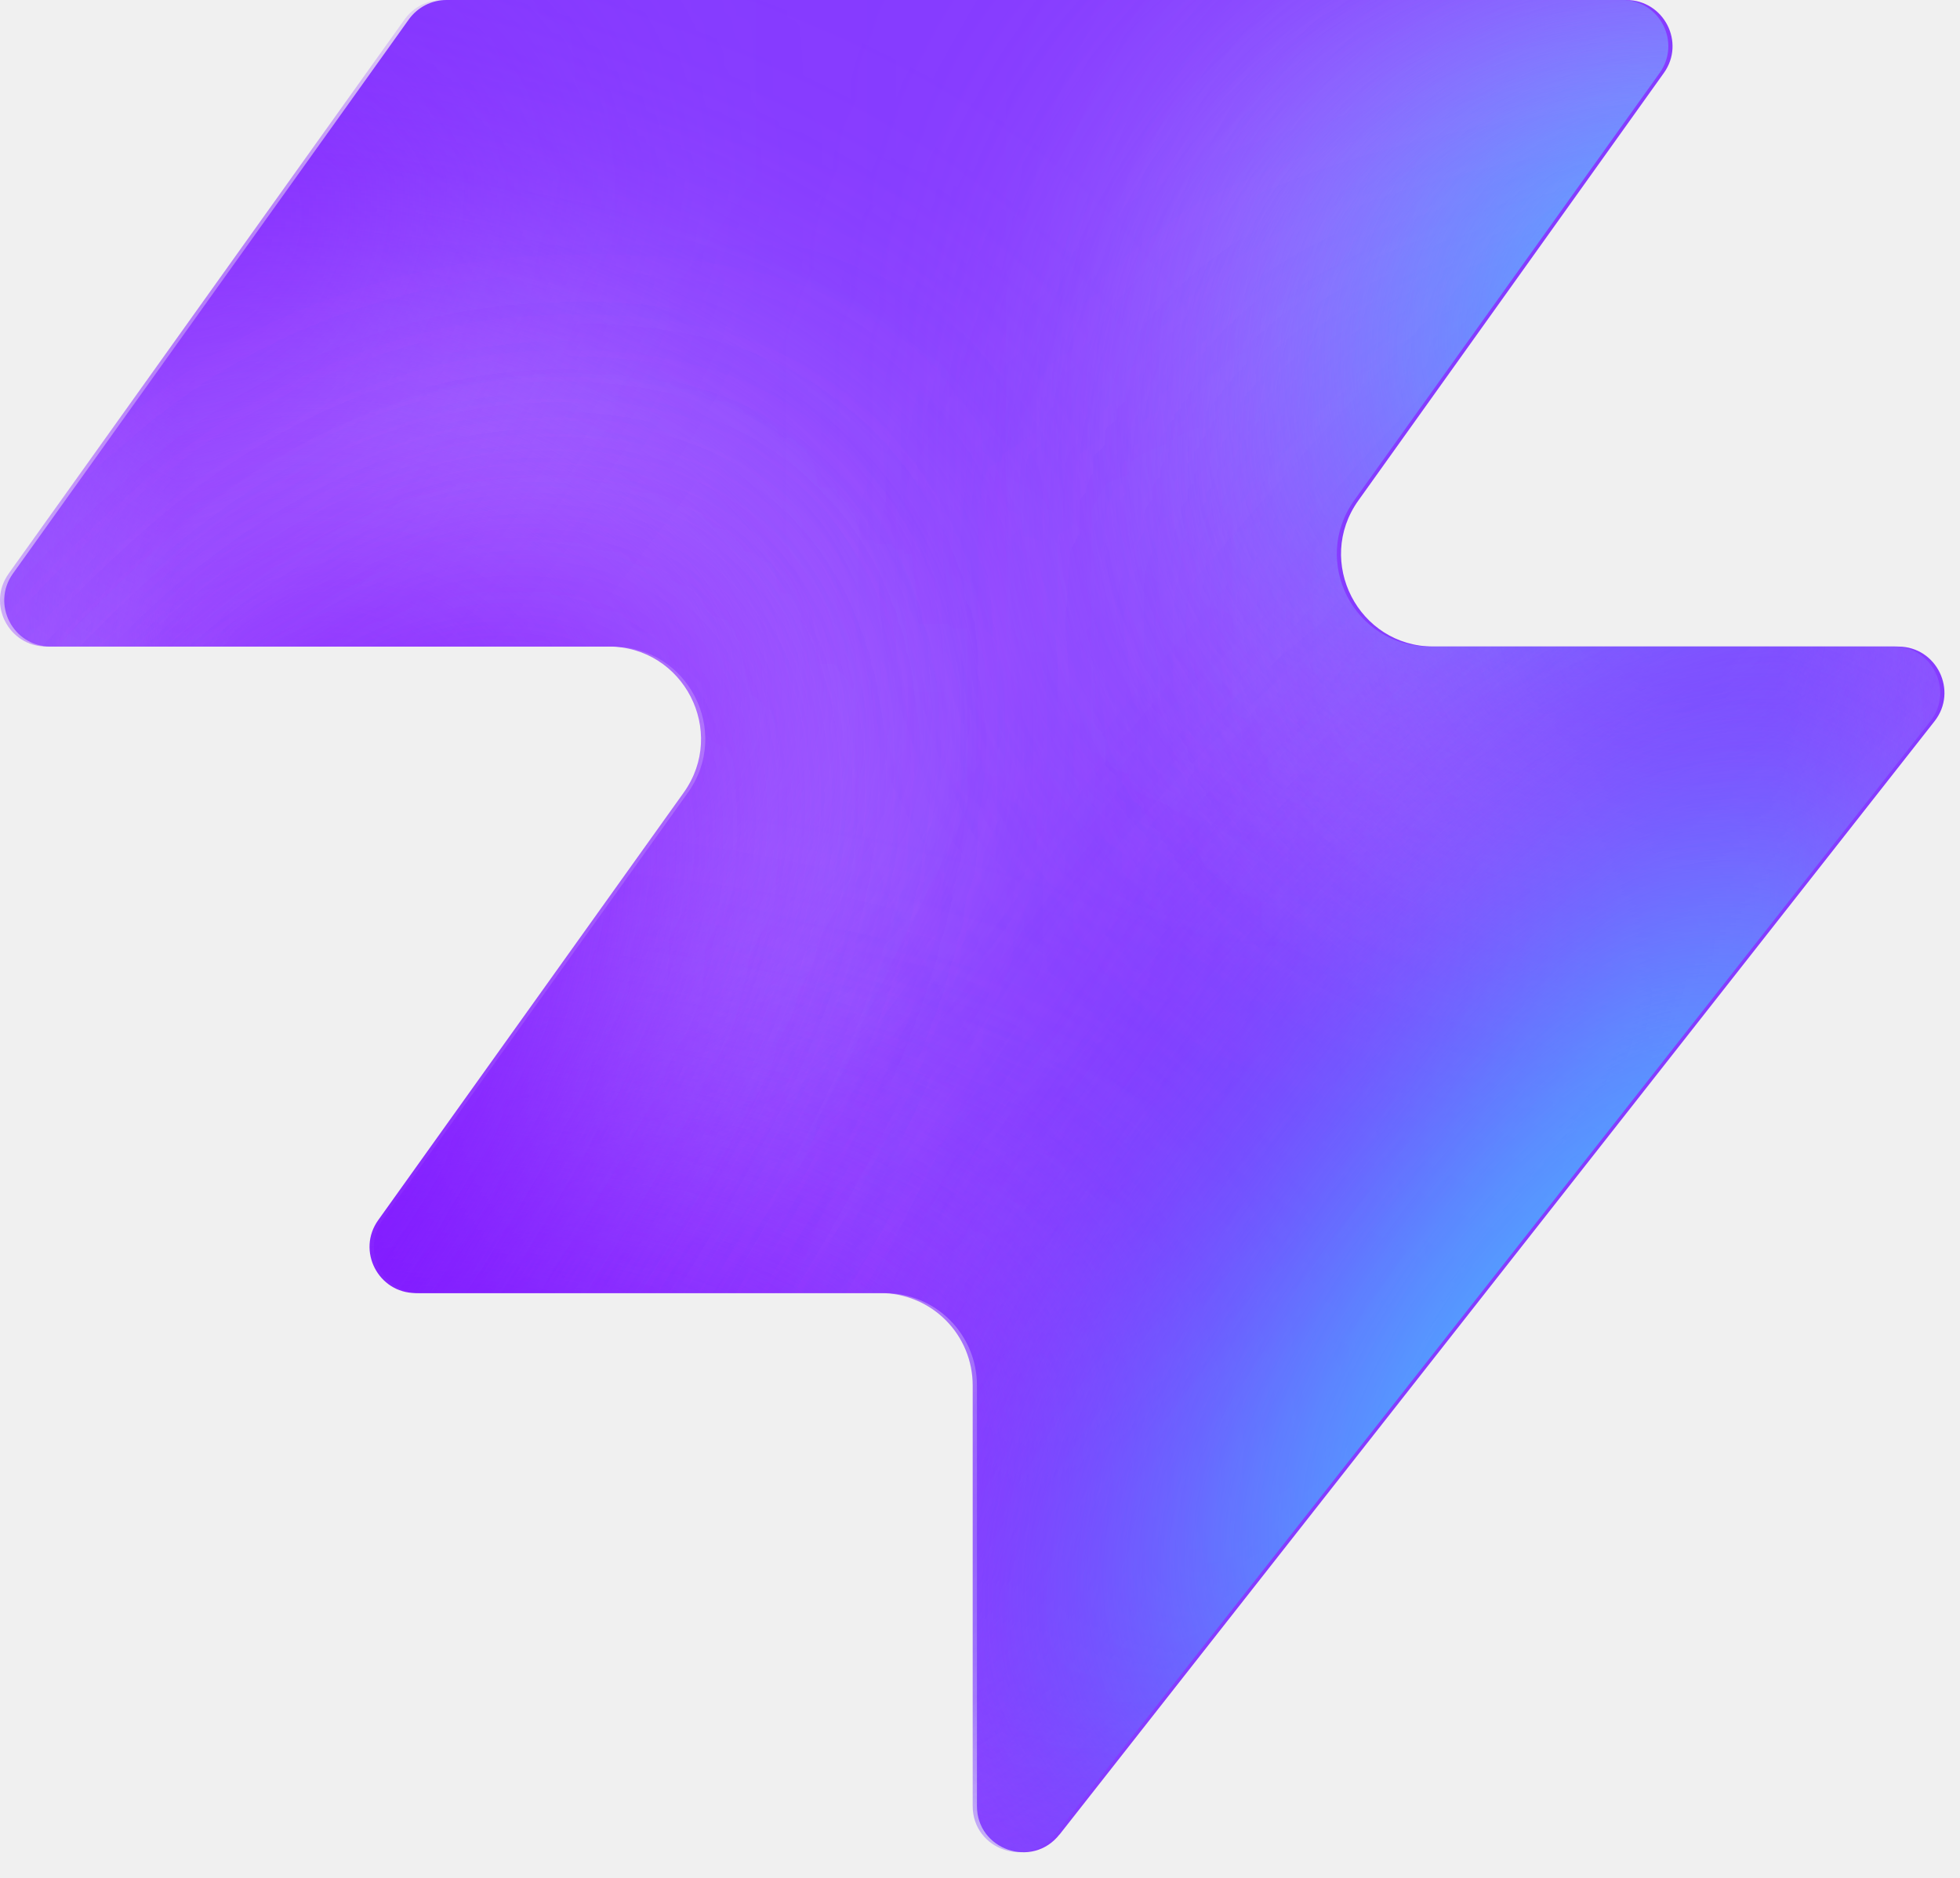
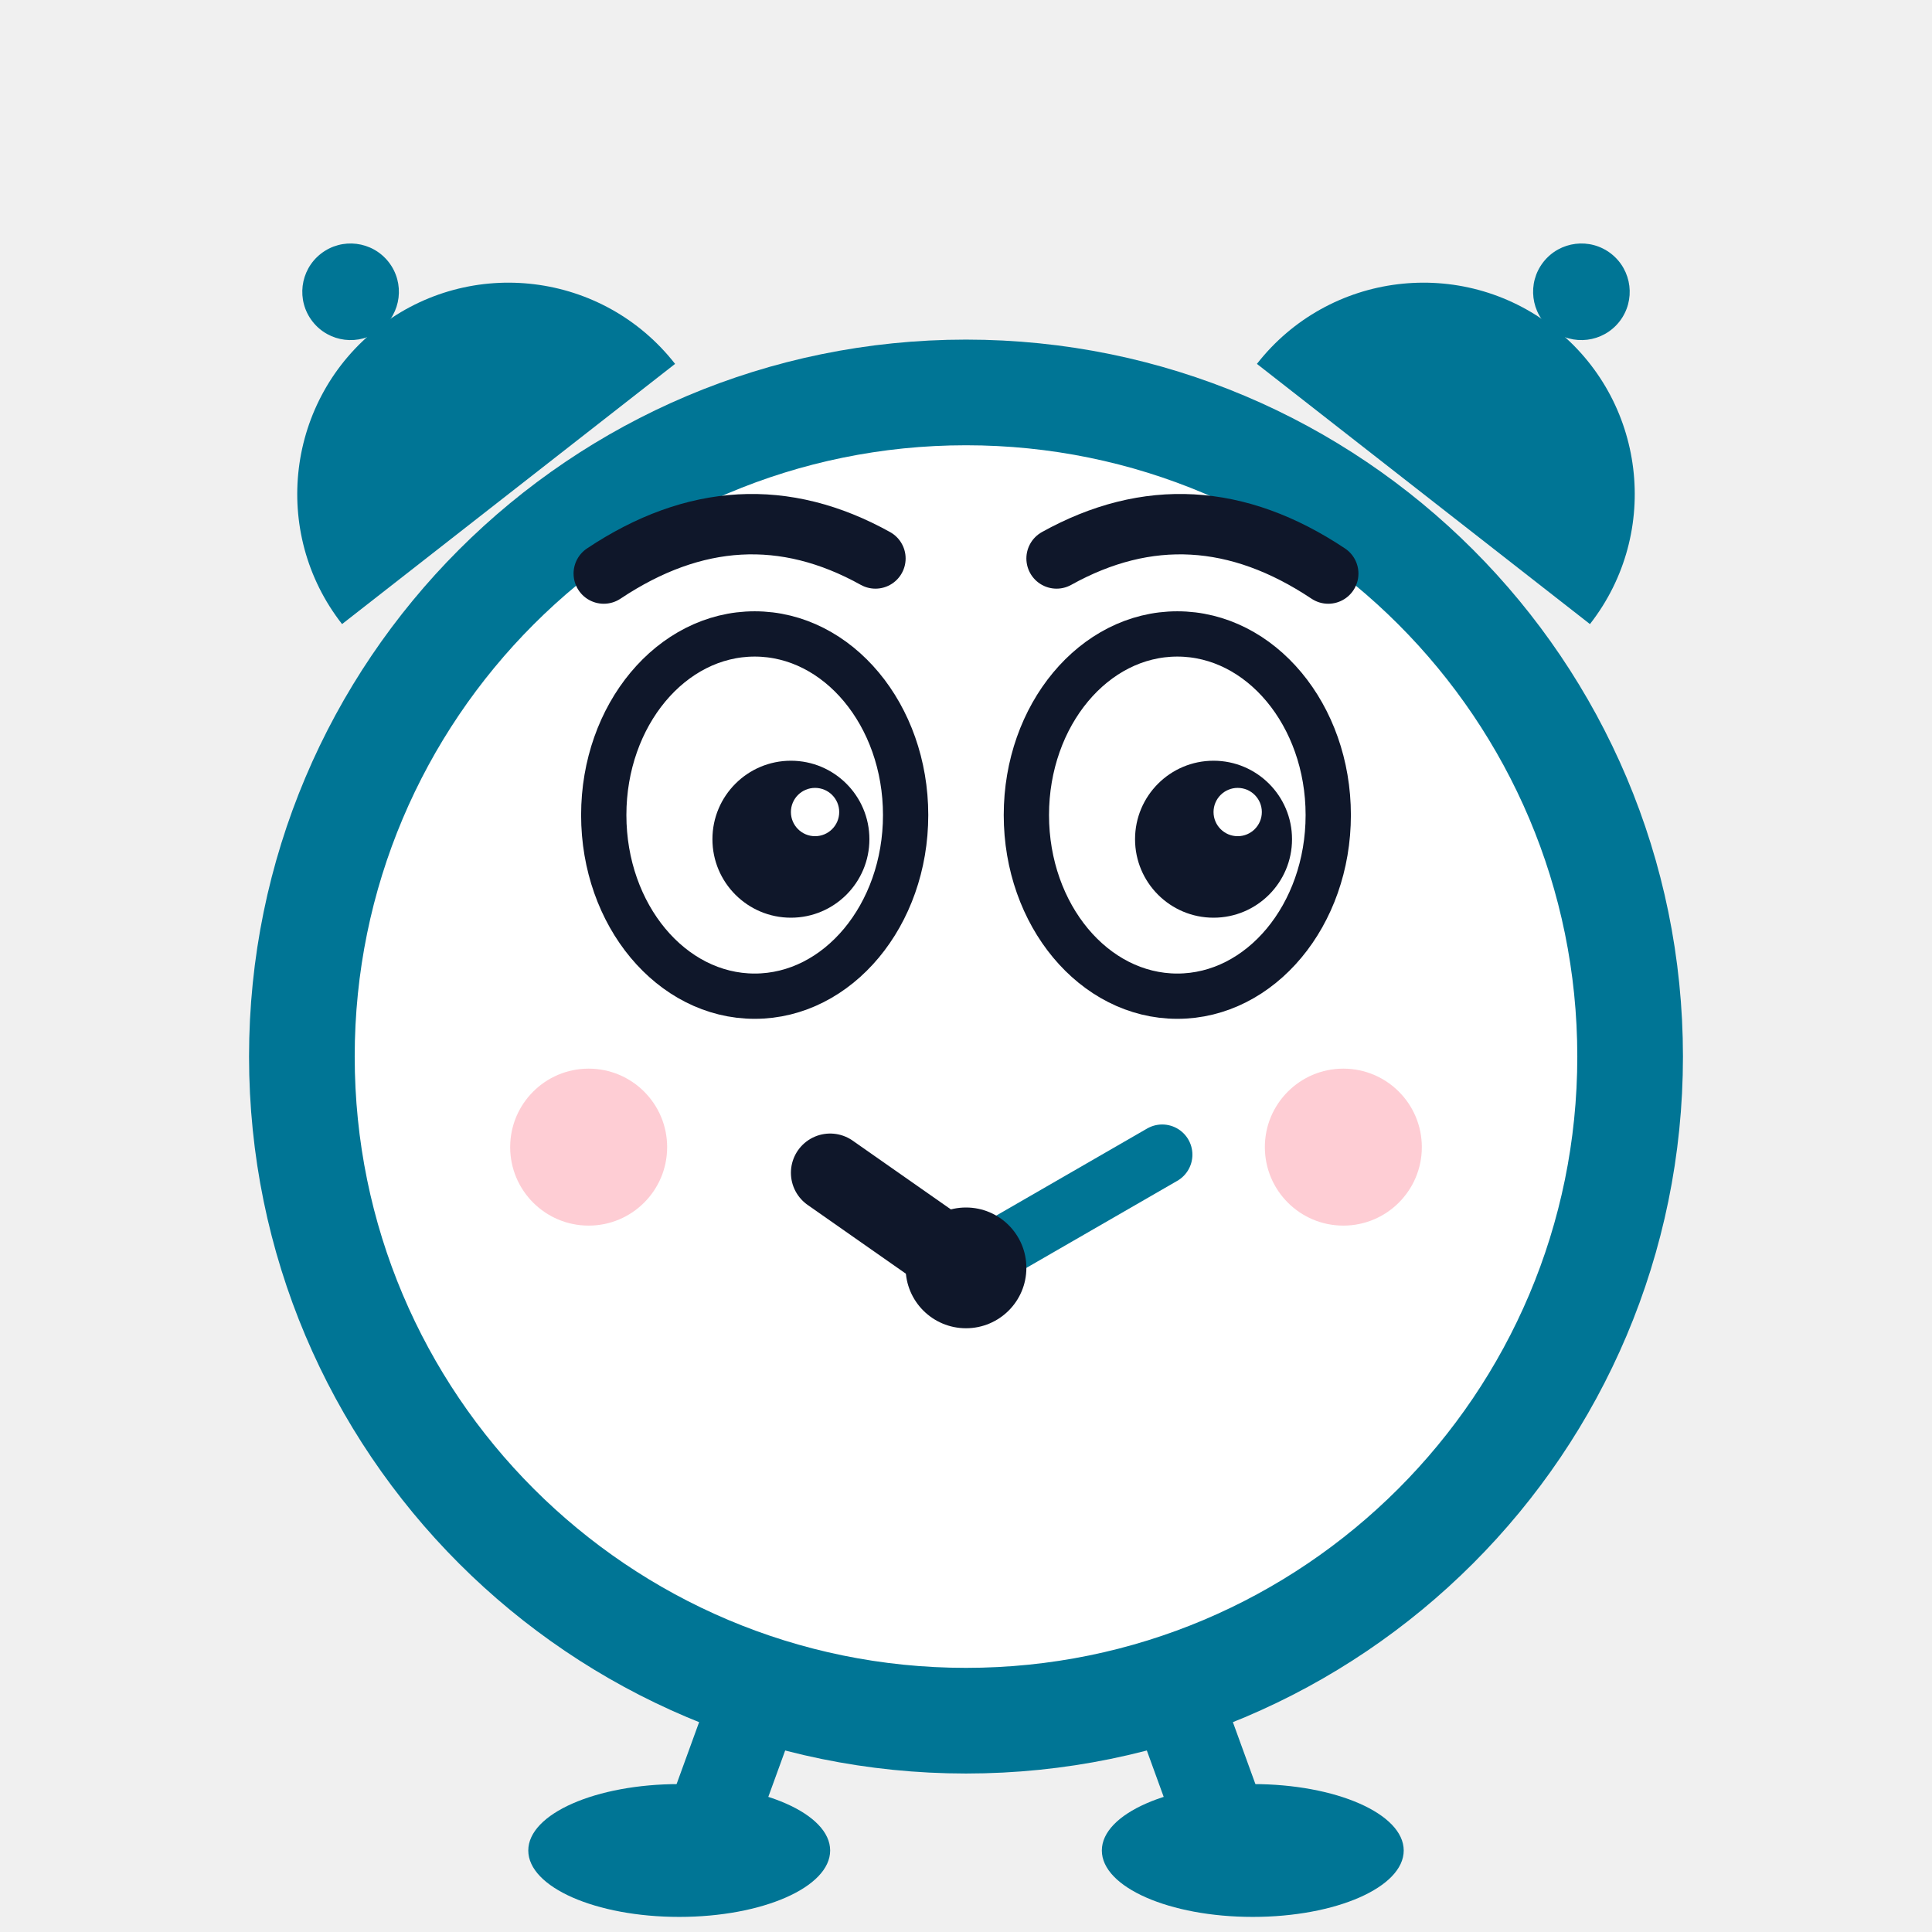
- <svg xmlns="http://www.w3.org/2000/svg" width="48" height="46" fill="none" viewBox="0 0 48 46">
-   <path fill="#863bff" d="M25.946 44.938c-.664.845-2.021.375-2.021-.698V33.937a2.26 2.26 0 0 0-2.262-2.262H10.287c-.92 0-1.456-1.04-.92-1.788l7.48-10.471c1.07-1.497 0-3.578-1.842-3.578H1.237c-.92 0-1.456-1.04-.92-1.788L10.013.474c.214-.297.556-.474.92-.474h28.894c.92 0 1.456 1.04.92 1.788l-7.48 10.471c-1.07 1.498 0 3.579 1.842 3.579h11.377c.943 0 1.473 1.088.89 1.83L25.947 44.94z" style="fill:#863bff;fill:color(display-p3 .525 .23 1);fill-opacity:1" />
-   <mask id="a" width="48" height="46" x="0" y="0" maskUnits="userSpaceOnUse" style="mask-type:alpha">
-     <path fill="#000" d="M25.842 44.938c-.664.844-2.021.375-2.021-.698V33.937a2.26 2.26 0 0 0-2.262-2.262H10.183c-.92 0-1.456-1.04-.92-1.788l7.48-10.471c1.07-1.498 0-3.579-1.842-3.579H1.133c-.92 0-1.456-1.04-.92-1.787L9.91.473c.214-.297.556-.474.92-.474h28.894c.92 0 1.456 1.04.92 1.788l-7.48 10.471c-1.07 1.498 0 3.578 1.842 3.578h11.377c.943 0 1.473 1.088.89 1.832L25.843 44.94z" style="fill:#000;fill-opacity:1" />
-   </mask>
-   <g mask="url(#a)">
-     <g filter="url(#b)">
-       <ellipse cx="5.508" cy="14.704" fill="#ede6ff" rx="5.508" ry="14.704" style="fill:#ede6ff;fill:color(display-p3 .927 .903 1);fill-opacity:1" transform="matrix(.00324 1 1 -.00324 -4.47 31.516)" />
+ <svg xmlns="http://www.w3.org/2000/svg" viewBox="0 0 64 64" fill="none">
+   <g fill="#007595">
+     <g transform="translate(15 14) rotate(-38)">
+       <path d="M-7 3A7 7 0 0 1 7 3Z" />
+       <circle cy="-5.5" r="1.6" />
    </g>
-     <g filter="url(#c)">
-       <ellipse cx="10.399" cy="29.851" fill="#ede6ff" rx="10.399" ry="29.851" style="fill:#ede6ff;fill:color(display-p3 .927 .903 1);fill-opacity:1" transform="matrix(.00324 1 1 -.00324 -39.328 7.883)" />
+     <g transform="translate(49 14) rotate(38)">
+       <path d="M-7 3A7 7 0 0 1 7 3Z" />
+       <circle cy="-5.5" r="1.6" />
    </g>
-     <g filter="url(#d)">
-       <ellipse cx="5.508" cy="30.487" fill="#7e14ff" rx="5.508" ry="30.487" style="fill:#7e14ff;fill:color(display-p3 .492 .077 1);fill-opacity:1" transform="rotate(89.814 -25.913 -14.639)scale(1 -1)" />
-     </g>
-     <g filter="url(#e)">
-       <ellipse cx="5.508" cy="30.599" fill="#7e14ff" rx="5.508" ry="30.599" style="fill:#7e14ff;fill:color(display-p3 .492 .077 1);fill-opacity:1" transform="rotate(89.814 -32.644 -3.334)scale(1 -1)" />
-     </g>
-     <g filter="url(#f)">
-       <ellipse cx="5.508" cy="30.599" fill="#7e14ff" rx="5.508" ry="30.599" style="fill:#7e14ff;fill:color(display-p3 .492 .077 1);fill-opacity:1" transform="matrix(.00324 1 1 -.00324 -34.34 30.47)" />
-     </g>
-     <g filter="url(#g)">
-       <ellipse cx="14.072" cy="22.078" fill="#ede6ff" rx="14.072" ry="22.078" style="fill:#ede6ff;fill:color(display-p3 .927 .903 1);fill-opacity:1" transform="rotate(93.35 24.506 48.493)scale(-1 1)" />
-     </g>
-     <g filter="url(#h)">
-       <ellipse cx="3.47" cy="21.501" fill="#7e14ff" rx="3.47" ry="21.501" style="fill:#7e14ff;fill:color(display-p3 .492 .077 1);fill-opacity:1" transform="rotate(89.009 28.708 47.59)scale(-1 1)" />
-     </g>
-     <g filter="url(#i)">
-       <ellipse cx="3.47" cy="21.501" fill="#7e14ff" rx="3.47" ry="21.501" style="fill:#7e14ff;fill:color(display-p3 .492 .077 1);fill-opacity:1" transform="rotate(89.009 28.708 47.59)scale(-1 1)" />
-     </g>
-     <g filter="url(#j)">
-       <ellipse cx=".387" cy="8.972" fill="#7e14ff" rx="4.407" ry="29.108" style="fill:#7e14ff;fill:color(display-p3 .492 .077 1);fill-opacity:1" transform="rotate(39.51 .387 8.972)" />
-     </g>
-     <g filter="url(#k)">
-       <ellipse cx="47.523" cy="-6.092" fill="#7e14ff" rx="4.407" ry="29.108" style="fill:#7e14ff;fill:color(display-p3 .492 .077 1);fill-opacity:1" transform="rotate(37.892 47.523 -6.092)" />
-     </g>
-     <g filter="url(#l)">
-       <ellipse cx="41.412" cy="6.333" fill="#47bfff" rx="5.971" ry="9.665" style="fill:#47bfff;fill:color(display-p3 .28 .748 1);fill-opacity:1" transform="rotate(37.892 41.412 6.333)" />
-     </g>
-     <g filter="url(#m)">
-       <ellipse cx="-1.879" cy="38.332" fill="#7e14ff" rx="4.407" ry="29.108" style="fill:#7e14ff;fill:color(display-p3 .492 .077 1);fill-opacity:1" transform="rotate(37.892 -1.88 38.332)" />
-     </g>
-     <g filter="url(#n)">
-       <ellipse cx="-1.879" cy="38.332" fill="#7e14ff" rx="4.407" ry="29.108" style="fill:#7e14ff;fill:color(display-p3 .492 .077 1);fill-opacity:1" transform="rotate(37.892 -1.88 38.332)" />
-     </g>
-     <g filter="url(#o)">
-       <ellipse cx="35.651" cy="29.907" fill="#7e14ff" rx="4.407" ry="29.108" style="fill:#7e14ff;fill:color(display-p3 .492 .077 1);fill-opacity:1" transform="rotate(37.892 35.651 29.907)" />
-     </g>
-     <g filter="url(#p)">
-       <ellipse cx="38.418" cy="32.4" fill="#47bfff" rx="5.971" ry="15.297" style="fill:#47bfff;fill:color(display-p3 .28 .748 1);fill-opacity:1" transform="rotate(37.892 38.418 32.4)" />
-     </g>
+     <ellipse cx="22.5" cy="61.3" rx="5" ry="2.2" />
+     <ellipse cx="41.5" cy="61.3" rx="5" ry="2.2" />
  </g>
-   <defs>
-     <filter id="b" width="60.045" height="41.654" x="-19.77" y="16.149" color-interpolation-filters="sRGB" filterUnits="userSpaceOnUse">
-       <feFlood flood-opacity="0" result="BackgroundImageFix" />
-       <feBlend in="SourceGraphic" in2="BackgroundImageFix" result="shape" />
-       <feGaussianBlur result="effect1_foregroundBlur_2002_17158" stdDeviation="7.659" />
-     </filter>
-     <filter id="c" width="90.34" height="51.437" x="-54.613" y="-7.533" color-interpolation-filters="sRGB" filterUnits="userSpaceOnUse">
-       <feFlood flood-opacity="0" result="BackgroundImageFix" />
-       <feBlend in="SourceGraphic" in2="BackgroundImageFix" result="shape" />
-       <feGaussianBlur result="effect1_foregroundBlur_2002_17158" stdDeviation="7.659" />
-     </filter>
-     <filter id="d" width="79.355" height="29.4" x="-49.64" y="2.03" color-interpolation-filters="sRGB" filterUnits="userSpaceOnUse">
-       <feFlood flood-opacity="0" result="BackgroundImageFix" />
-       <feBlend in="SourceGraphic" in2="BackgroundImageFix" result="shape" />
-       <feGaussianBlur result="effect1_foregroundBlur_2002_17158" stdDeviation="4.596" />
-     </filter>
-     <filter id="e" width="79.579" height="29.4" x="-45.045" y="20.029" color-interpolation-filters="sRGB" filterUnits="userSpaceOnUse">
-       <feFlood flood-opacity="0" result="BackgroundImageFix" />
-       <feBlend in="SourceGraphic" in2="BackgroundImageFix" result="shape" />
-       <feGaussianBlur result="effect1_foregroundBlur_2002_17158" stdDeviation="4.596" />
-     </filter>
-     <filter id="f" width="79.579" height="29.4" x="-43.513" y="21.178" color-interpolation-filters="sRGB" filterUnits="userSpaceOnUse">
-       <feFlood flood-opacity="0" result="BackgroundImageFix" />
-       <feBlend in="SourceGraphic" in2="BackgroundImageFix" result="shape" />
-       <feGaussianBlur result="effect1_foregroundBlur_2002_17158" stdDeviation="4.596" />
-     </filter>
-     <filter id="g" width="74.749" height="58.852" x="15.756" y="-17.901" color-interpolation-filters="sRGB" filterUnits="userSpaceOnUse">
-       <feFlood flood-opacity="0" result="BackgroundImageFix" />
-       <feBlend in="SourceGraphic" in2="BackgroundImageFix" result="shape" />
-       <feGaussianBlur result="effect1_foregroundBlur_2002_17158" stdDeviation="7.659" />
-     </filter>
-     <filter id="h" width="61.377" height="25.362" x="23.548" y="2.284" color-interpolation-filters="sRGB" filterUnits="userSpaceOnUse">
-       <feFlood flood-opacity="0" result="BackgroundImageFix" />
-       <feBlend in="SourceGraphic" in2="BackgroundImageFix" result="shape" />
-       <feGaussianBlur result="effect1_foregroundBlur_2002_17158" stdDeviation="4.596" />
-     </filter>
-     <filter id="i" width="61.377" height="25.362" x="23.548" y="2.284" color-interpolation-filters="sRGB" filterUnits="userSpaceOnUse">
-       <feFlood flood-opacity="0" result="BackgroundImageFix" />
-       <feBlend in="SourceGraphic" in2="BackgroundImageFix" result="shape" />
-       <feGaussianBlur result="effect1_foregroundBlur_2002_17158" stdDeviation="4.596" />
-     </filter>
-     <filter id="j" width="56.045" height="63.649" x="-27.636" y="-22.853" color-interpolation-filters="sRGB" filterUnits="userSpaceOnUse">
-       <feFlood flood-opacity="0" result="BackgroundImageFix" />
-       <feBlend in="SourceGraphic" in2="BackgroundImageFix" result="shape" />
-       <feGaussianBlur result="effect1_foregroundBlur_2002_17158" stdDeviation="4.596" />
-     </filter>
-     <filter id="k" width="54.814" height="64.646" x="20.116" y="-38.415" color-interpolation-filters="sRGB" filterUnits="userSpaceOnUse">
-       <feFlood flood-opacity="0" result="BackgroundImageFix" />
-       <feBlend in="SourceGraphic" in2="BackgroundImageFix" result="shape" />
-       <feGaussianBlur result="effect1_foregroundBlur_2002_17158" stdDeviation="4.596" />
-     </filter>
-     <filter id="l" width="33.541" height="35.313" x="24.641" y="-11.323" color-interpolation-filters="sRGB" filterUnits="userSpaceOnUse">
-       <feFlood flood-opacity="0" result="BackgroundImageFix" />
-       <feBlend in="SourceGraphic" in2="BackgroundImageFix" result="shape" />
-       <feGaussianBlur result="effect1_foregroundBlur_2002_17158" stdDeviation="4.596" />
-     </filter>
-     <filter id="m" width="54.814" height="64.646" x="-29.286" y="6.009" color-interpolation-filters="sRGB" filterUnits="userSpaceOnUse">
-       <feFlood flood-opacity="0" result="BackgroundImageFix" />
-       <feBlend in="SourceGraphic" in2="BackgroundImageFix" result="shape" />
-       <feGaussianBlur result="effect1_foregroundBlur_2002_17158" stdDeviation="4.596" />
-     </filter>
-     <filter id="n" width="54.814" height="64.646" x="-29.286" y="6.009" color-interpolation-filters="sRGB" filterUnits="userSpaceOnUse">
-       <feFlood flood-opacity="0" result="BackgroundImageFix" />
-       <feBlend in="SourceGraphic" in2="BackgroundImageFix" result="shape" />
-       <feGaussianBlur result="effect1_foregroundBlur_2002_17158" stdDeviation="4.596" />
-     </filter>
-     <filter id="o" width="54.814" height="64.646" x="8.244" y="-2.416" color-interpolation-filters="sRGB" filterUnits="userSpaceOnUse">
-       <feFlood flood-opacity="0" result="BackgroundImageFix" />
-       <feBlend in="SourceGraphic" in2="BackgroundImageFix" result="shape" />
-       <feGaussianBlur result="effect1_foregroundBlur_2002_17158" stdDeviation="4.596" />
-     </filter>
-     <filter id="p" width="39.409" height="43.623" x="18.713" y="10.588" color-interpolation-filters="sRGB" filterUnits="userSpaceOnUse">
-       <feFlood flood-opacity="0" result="BackgroundImageFix" />
-       <feBlend in="SourceGraphic" in2="BackgroundImageFix" result="shape" />
-       <feGaussianBlur result="effect1_foregroundBlur_2002_17158" stdDeviation="4.596" />
-     </filter>
-   </defs>
+   <path d="M25.5 55L23.5 60.5M38.5 55L40.5 60.5" stroke="#007595" stroke-width="3" stroke-linecap="round" />
+   <circle cx="32" cy="35" r="22" fill="#fff" stroke="#007595" stroke-width="3.5" />
+   <circle cx="19.5" cy="38" r="2.6" fill="#fb7185" opacity=".35" />
+   <circle cx="44.5" cy="38" r="2.6" fill="#fb7185" opacity=".35" />
+   <path d="M32 42L27.5 38.85" stroke="#0f172a" stroke-width="2.6" stroke-linecap="round" />
+   <path d="M32 42L38.5 38.25" stroke="#007595" stroke-width="2" stroke-linecap="round" />
+   <circle cx="32" cy="42" r="2" fill="#0f172a" />
+   <path d="M20 19Q24.5 16 29 18.5M35 18.5Q39.5 16 44 19" stroke="#0f172a" stroke-width="2" stroke-linecap="round" />
+   <ellipse cx="25" cy="27" rx="5" ry="6" fill="#fff" stroke="#0f172a" stroke-width="1.5" />
+   <ellipse cx="39" cy="27" rx="5" ry="6" fill="#fff" stroke="#0f172a" stroke-width="1.5" />
+   <circle cx="26.2" cy="27.8" r="2.6" fill="#0f172a" />
+   <circle cx="40.2" cy="27.8" r="2.6" fill="#0f172a" />
+   <circle cx="27" cy="26.9" r=".8" fill="#fff" />
+   <circle cx="41" cy="26.9" r=".8" fill="#fff" />
</svg>
